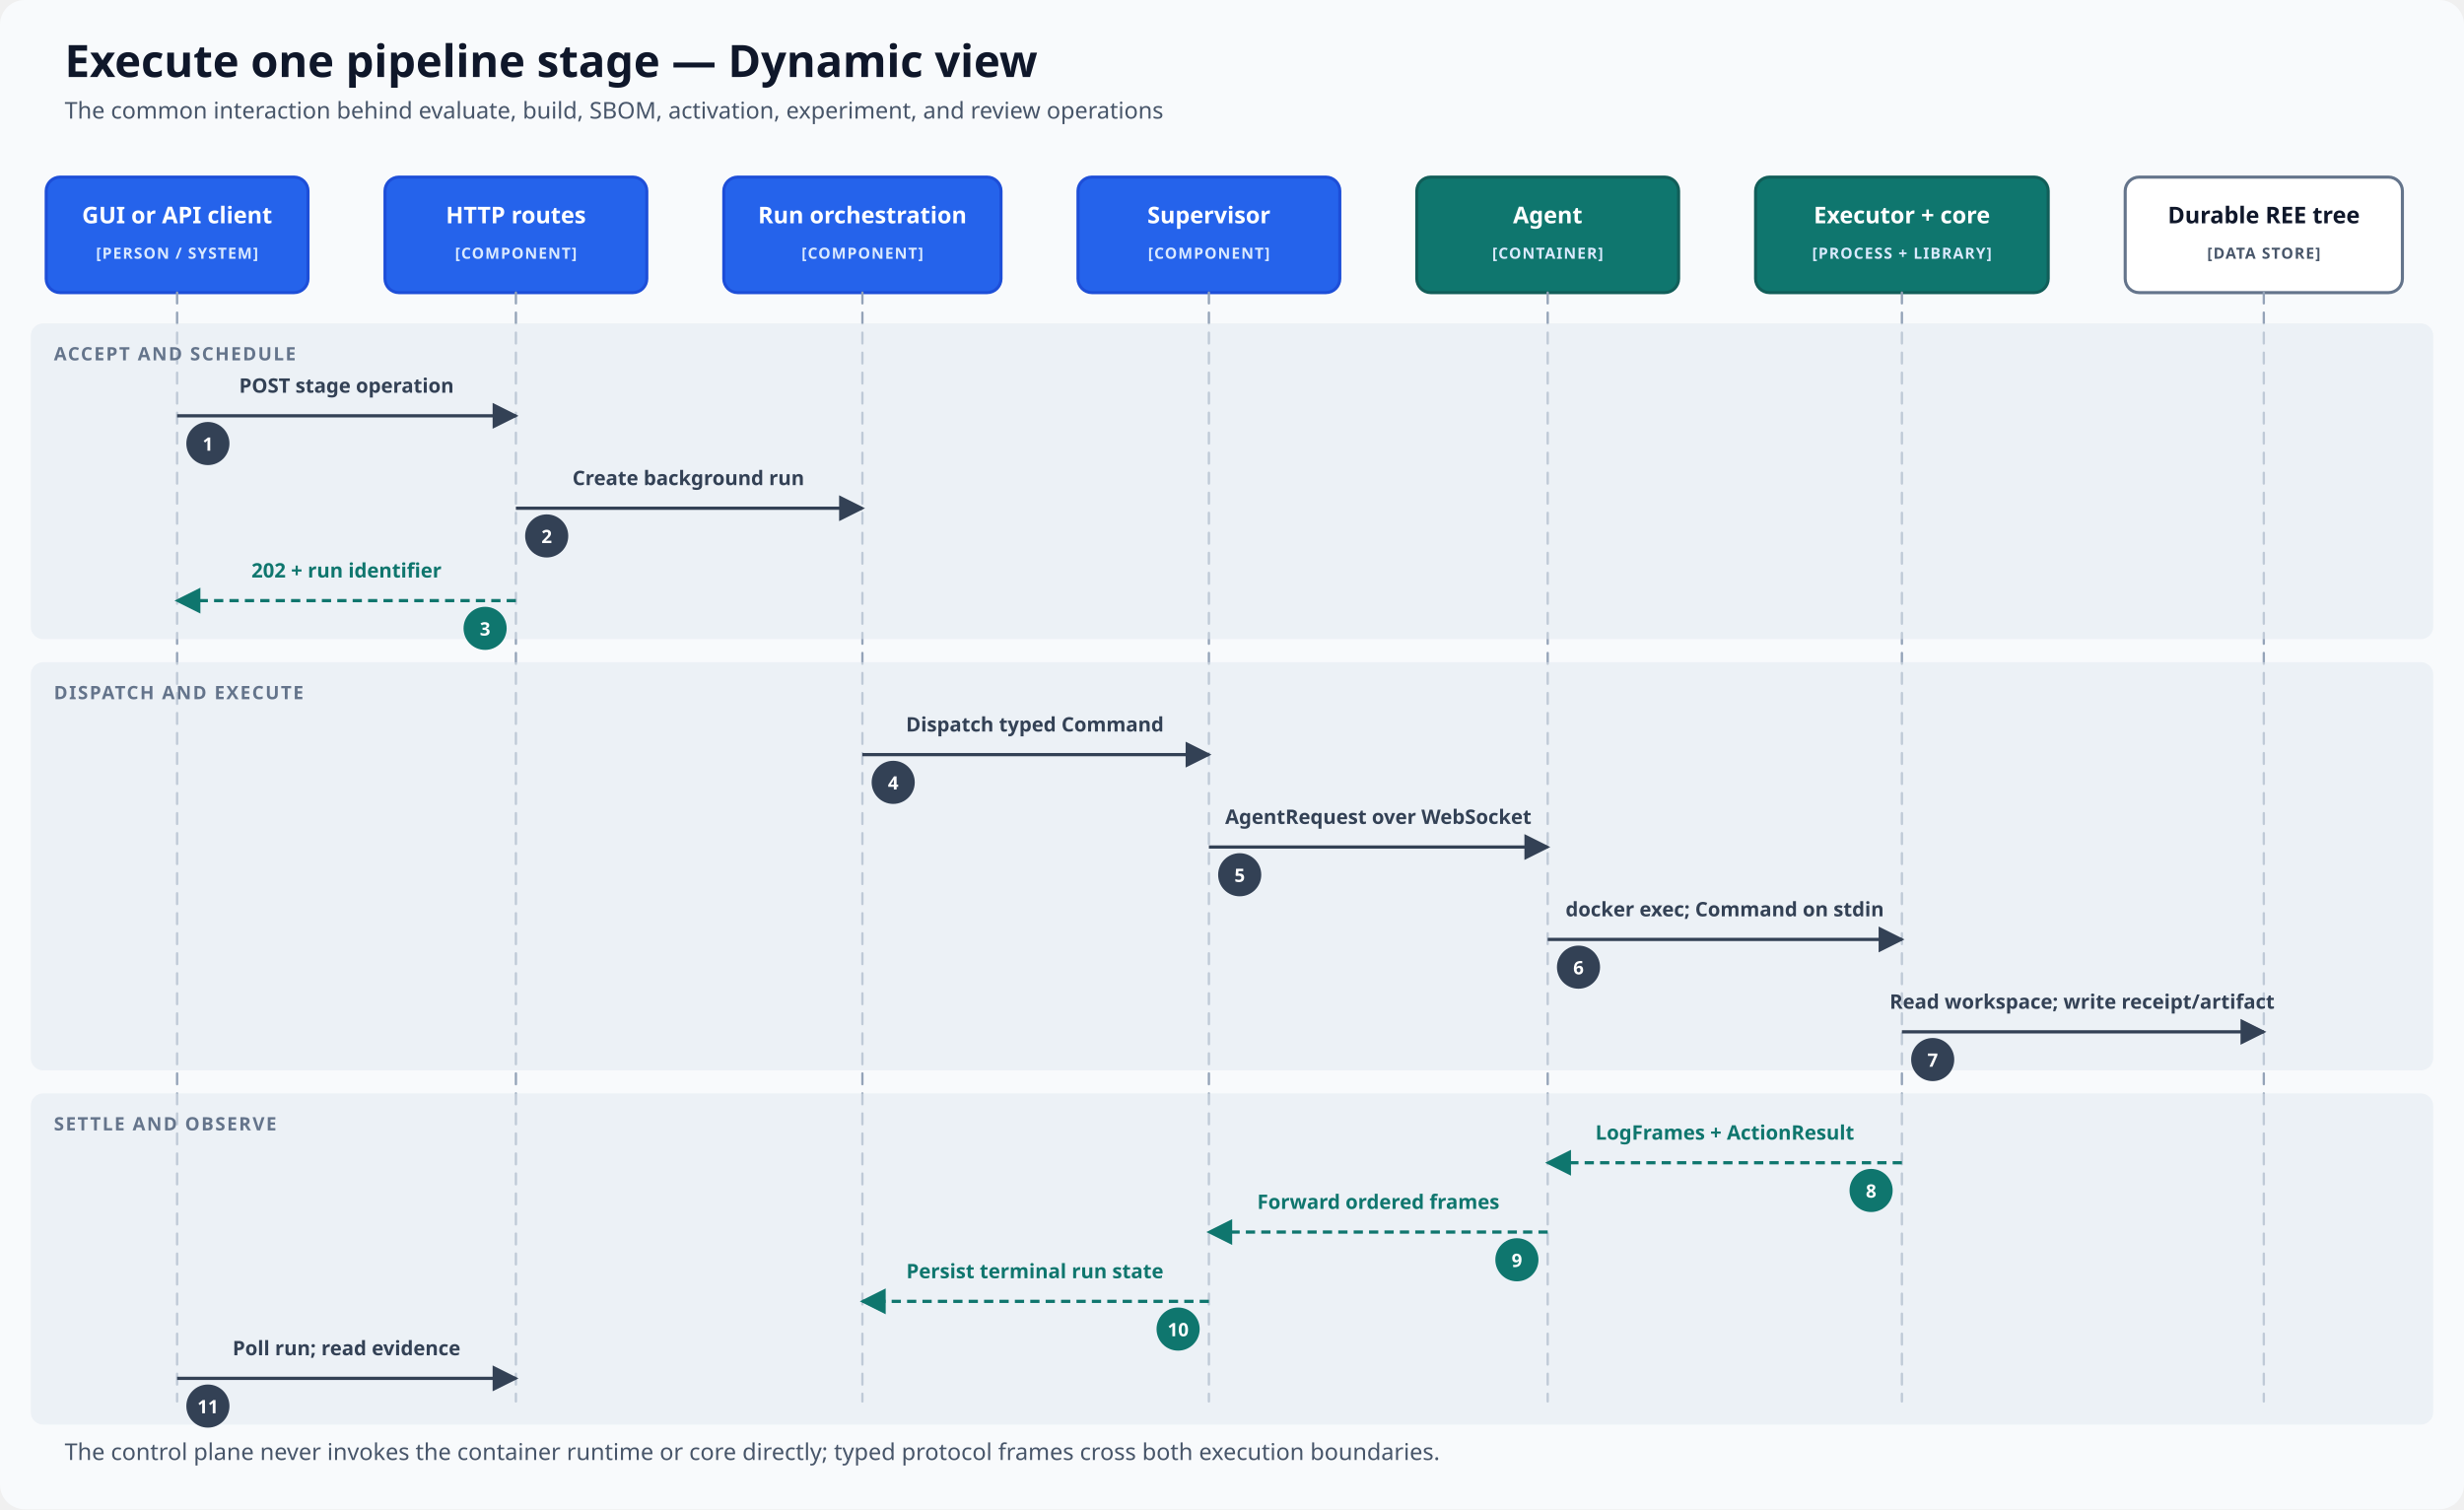
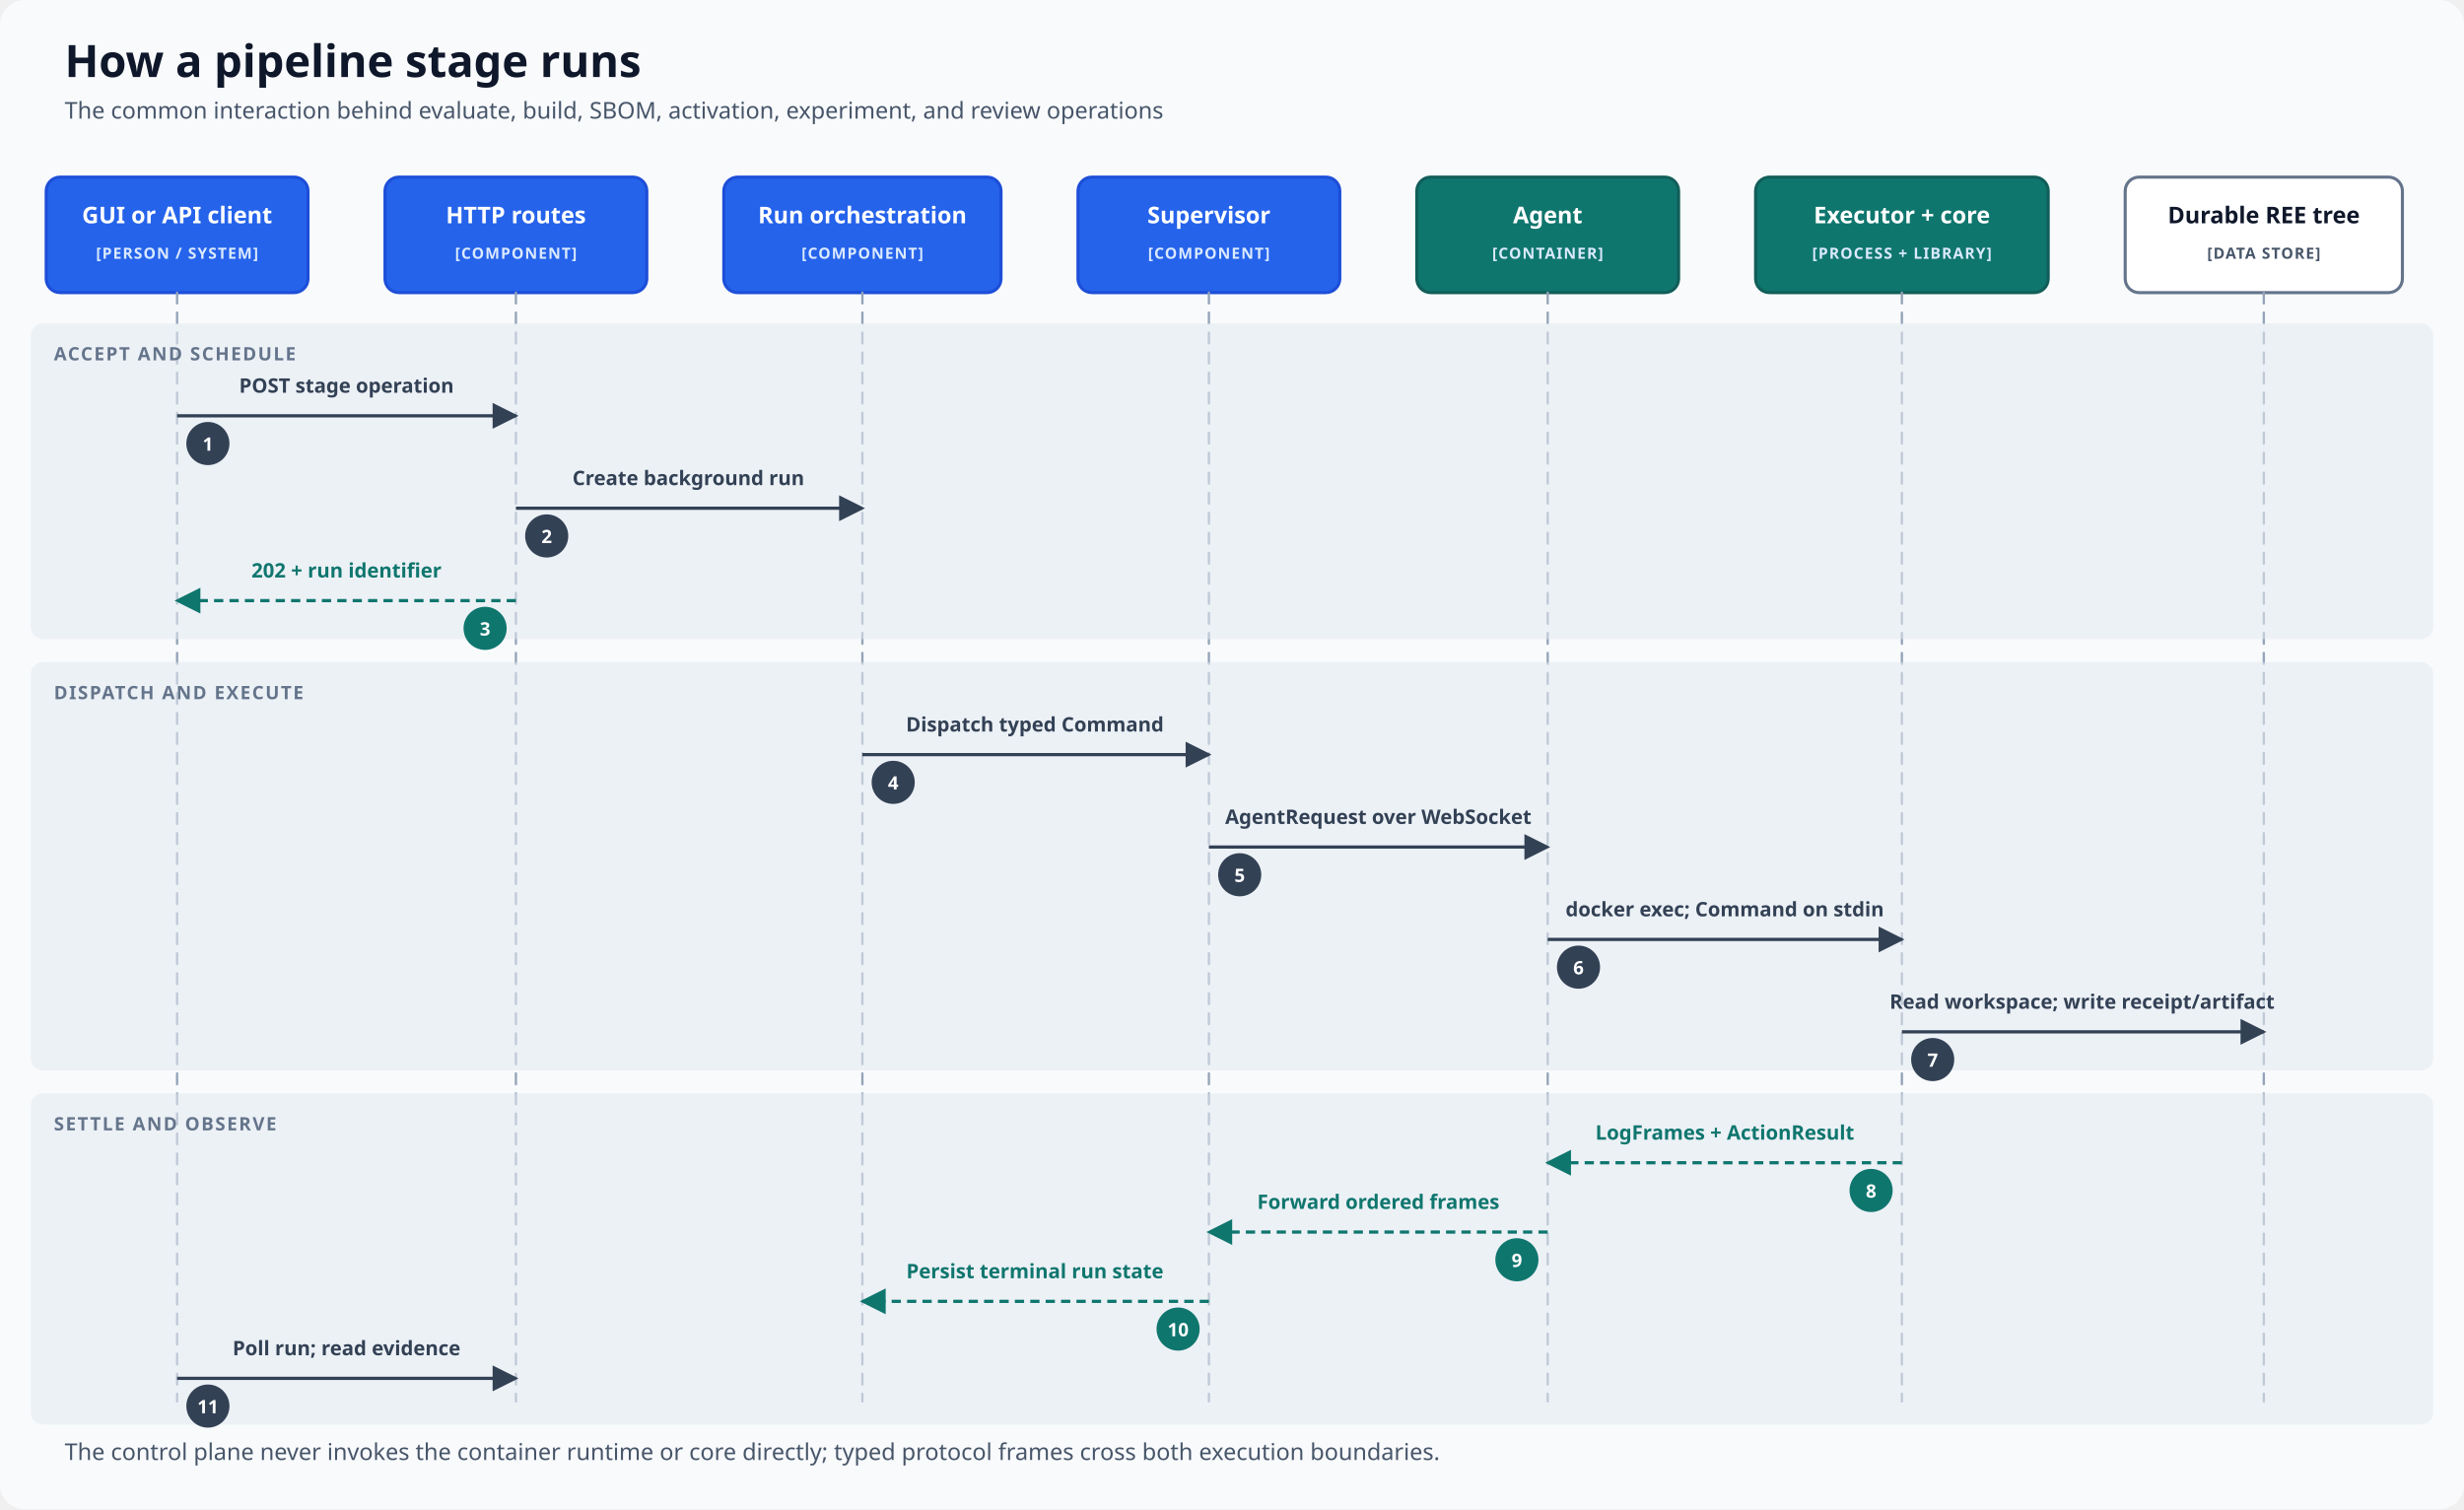
<svg xmlns="http://www.w3.org/2000/svg" width="1600" height="980" viewBox="0 0 1600 980" role="img" aria-labelledby="title description">
  <defs>
    <marker id="a" viewBox="0 0 10 10" refX="9" refY="5" markerWidth="8" markerHeight="8" orient="auto">
      <path d="M0 0 10 5 0 10z" fill="#334155" />
    </marker>
    <marker id="r" viewBox="0 0 10 10" refX="9" refY="5" markerWidth="8" markerHeight="8" orient="auto">
      <path d="M0 0 10 5 0 10z" fill="#0f766e" />
    </marker>
    <style>
      .bg{fill:#f8fafc}.head{font:700 29px system-ui,sans-serif;fill:#0f172a}.sub{font:15px system-ui,sans-serif;fill:#475569}.p{fill:#2563eb;stroke:#1d4ed8;stroke-width:2}.exec{fill:#0f766e;stroke:#115e59;stroke-width:2}.store{fill:#fff;stroke:#64748b;stroke-width:2}.pn{font:700 15px system-ui,sans-serif;fill:#fff;text-anchor:middle}.pt{font:600 10px system-ui,sans-serif;fill:#dbeafe;text-anchor:middle;letter-spacing:.7px}.dn{font:700 15px system-ui,sans-serif;fill:#0f172a;text-anchor:middle}.dt{font:600 10px system-ui,sans-serif;fill:#475569;text-anchor:middle;letter-spacing:.7px}.life{stroke:#94a3b8;stroke-width:1.5;stroke-dasharray:7 6}.call{stroke:#334155;stroke-width:2.1;marker-end:url(#a)}.reply{stroke:#0f766e;stroke-width:2.1;stroke-dasharray:6 4;marker-end:url(#r)}.msg{font:600 13px system-ui,sans-serif;fill:#334155;text-anchor:middle}.replymsg{font:600 13px system-ui,sans-serif;fill:#0f766e;text-anchor:middle}.num{fill:#334155}.numreply{fill:#0f766e}.nt{font:700 12px system-ui,sans-serif;fill:#fff;text-anchor:middle;dominant-baseline:central}.band{fill:#e2e8f0;fill-opacity:.55}.bandlabel{font:700 12px system-ui,sans-serif;fill:#64748b;letter-spacing:1px}
    </style>
  </defs>
  <rect class="bg" width="1600" height="980" rx="16" />
-   <text class="head" x="42" y="50">Execute one pipeline stage — Dynamic view</text>
+   <text class="head" x="42" y="50">How a pipeline stage runs</text>
  <text class="sub" x="42" y="77">The common interaction behind evaluate, build, SBOM, activation, experiment, and review operations</text>
  <g>
    <rect class="p" x="30" y="115" width="170" height="75" rx="9" />
    <text class="pn" x="115" y="145">GUI or API client</text>
    <text class="pt" x="115" y="168">[PERSON / SYSTEM]</text>
  </g>
  <g>
    <rect class="p" x="250" y="115" width="170" height="75" rx="9" />
    <text class="pn" x="335" y="145">HTTP routes</text>
    <text class="pt" x="335" y="168">[COMPONENT]</text>
  </g>
  <g>
    <rect class="p" x="470" y="115" width="180" height="75" rx="9" />
    <text class="pn" x="560" y="145">Run orchestration</text>
    <text class="pt" x="560" y="168">[COMPONENT]</text>
  </g>
  <g>
    <rect class="p" x="700" y="115" width="170" height="75" rx="9" />
    <text class="pn" x="785" y="145">Supervisor</text>
    <text class="pt" x="785" y="168">[COMPONENT]</text>
  </g>
  <g>
    <rect class="exec" x="920" y="115" width="170" height="75" rx="9" />
    <text class="pn" x="1005" y="145">Agent</text>
    <text class="pt" x="1005" y="168">[CONTAINER]</text>
  </g>
  <g>
    <rect class="exec" x="1140" y="115" width="190" height="75" rx="9" />
    <text class="pn" x="1235" y="145">Executor + core</text>
    <text class="pt" x="1235" y="168">[PROCESS + LIBRARY]</text>
  </g>
  <g>
    <rect class="store" x="1380" y="115" width="180" height="75" rx="9" />
    <text class="dn" x="1470" y="145">Durable REE tree</text>
    <text class="dt" x="1470" y="168">[DATA STORE]</text>
  </g>
  <g stroke-linecap="round">
    <line class="life" x1="115" y1="190" x2="115" y2="910" />
    <line class="life" x1="335" y1="190" x2="335" y2="910" />
    <line class="life" x1="560" y1="190" x2="560" y2="910" />
    <line class="life" x1="785" y1="190" x2="785" y2="910" />
    <line class="life" x1="1005" y1="190" x2="1005" y2="910" />
    <line class="life" x1="1235" y1="190" x2="1235" y2="910" />
    <line class="life" x1="1470" y1="190" x2="1470" y2="910" />
  </g>
  <rect class="band" x="20" y="210" width="1560" height="205" rx="8" />
  <text class="bandlabel" x="35" y="234">ACCEPT AND SCHEDULE</text>
  <rect class="band" x="20" y="430" width="1560" height="265" rx="8" />
  <text class="bandlabel" x="35" y="454">DISPATCH AND EXECUTE</text>
  <rect class="band" x="20" y="710" width="1560" height="215" rx="8" />
  <text class="bandlabel" x="35" y="734">SETTLE AND OBSERVE</text>
  <line class="call" x1="115" y1="270" x2="335" y2="270" />
  <circle class="num" cx="135" cy="288" r="14" />
  <text class="nt" x="135" y="288">1</text>
  <text class="msg" x="225" y="255">POST stage operation</text>
  <line class="call" x1="335" y1="330" x2="560" y2="330" />
  <circle class="num" cx="355" cy="348" r="14" />
  <text class="nt" x="355" y="348">2</text>
  <text class="msg" x="447" y="315">Create background run</text>
  <line class="reply" x1="335" y1="390" x2="115" y2="390" />
  <circle class="numreply" cx="315" cy="408" r="14" />
  <text class="nt" x="315" y="408">3</text>
  <text class="replymsg" x="225" y="375">202 + run identifier</text>
  <line class="call" x1="560" y1="490" x2="785" y2="490" />
  <circle class="num" cx="580" cy="508" r="14" />
  <text class="nt" x="580" y="508">4</text>
  <text class="msg" x="672" y="475">Dispatch typed Command</text>
  <line class="call" x1="785" y1="550" x2="1005" y2="550" />
  <circle class="num" cx="805" cy="568" r="14" />
  <text class="nt" x="805" y="568">5</text>
  <text class="msg" x="895" y="535">AgentRequest over WebSocket</text>
  <line class="call" x1="1005" y1="610" x2="1235" y2="610" />
  <circle class="num" cx="1025" cy="628" r="14" />
  <text class="nt" x="1025" y="628">6</text>
  <text class="msg" x="1120" y="595">docker exec; Command on stdin</text>
  <line class="call" x1="1235" y1="670" x2="1470" y2="670" />
  <circle class="num" cx="1255" cy="688" r="14" />
  <text class="nt" x="1255" y="688">7</text>
  <text class="msg" x="1352" y="655">Read workspace; write receipt/artifact</text>
  <line class="reply" x1="1235" y1="755" x2="1005" y2="755" />
  <circle class="numreply" cx="1215" cy="773" r="14" />
  <text class="nt" x="1215" y="773">8</text>
  <text class="replymsg" x="1120" y="740">LogFrames + ActionResult</text>
  <line class="reply" x1="1005" y1="800" x2="785" y2="800" />
  <circle class="numreply" cx="985" cy="818" r="14" />
  <text class="nt" x="985" y="818">9</text>
  <text class="replymsg" x="895" y="785">Forward ordered frames</text>
  <line class="reply" x1="785" y1="845" x2="560" y2="845" />
  <circle class="numreply" cx="765" cy="863" r="14" />
  <text class="nt" x="765" y="863">10</text>
  <text class="replymsg" x="672" y="830">Persist terminal run state</text>
  <line class="call" x1="115" y1="895" x2="335" y2="895" />
  <circle class="num" cx="135" cy="913" r="14" />
  <text class="nt" x="135" y="913">11</text>
  <text class="msg" x="225" y="880">Poll run; read evidence</text>
  <text class="sub" x="42" y="948">The control plane never invokes the container runtime or core directly; typed protocol frames cross both execution boundaries.</text>
</svg>
